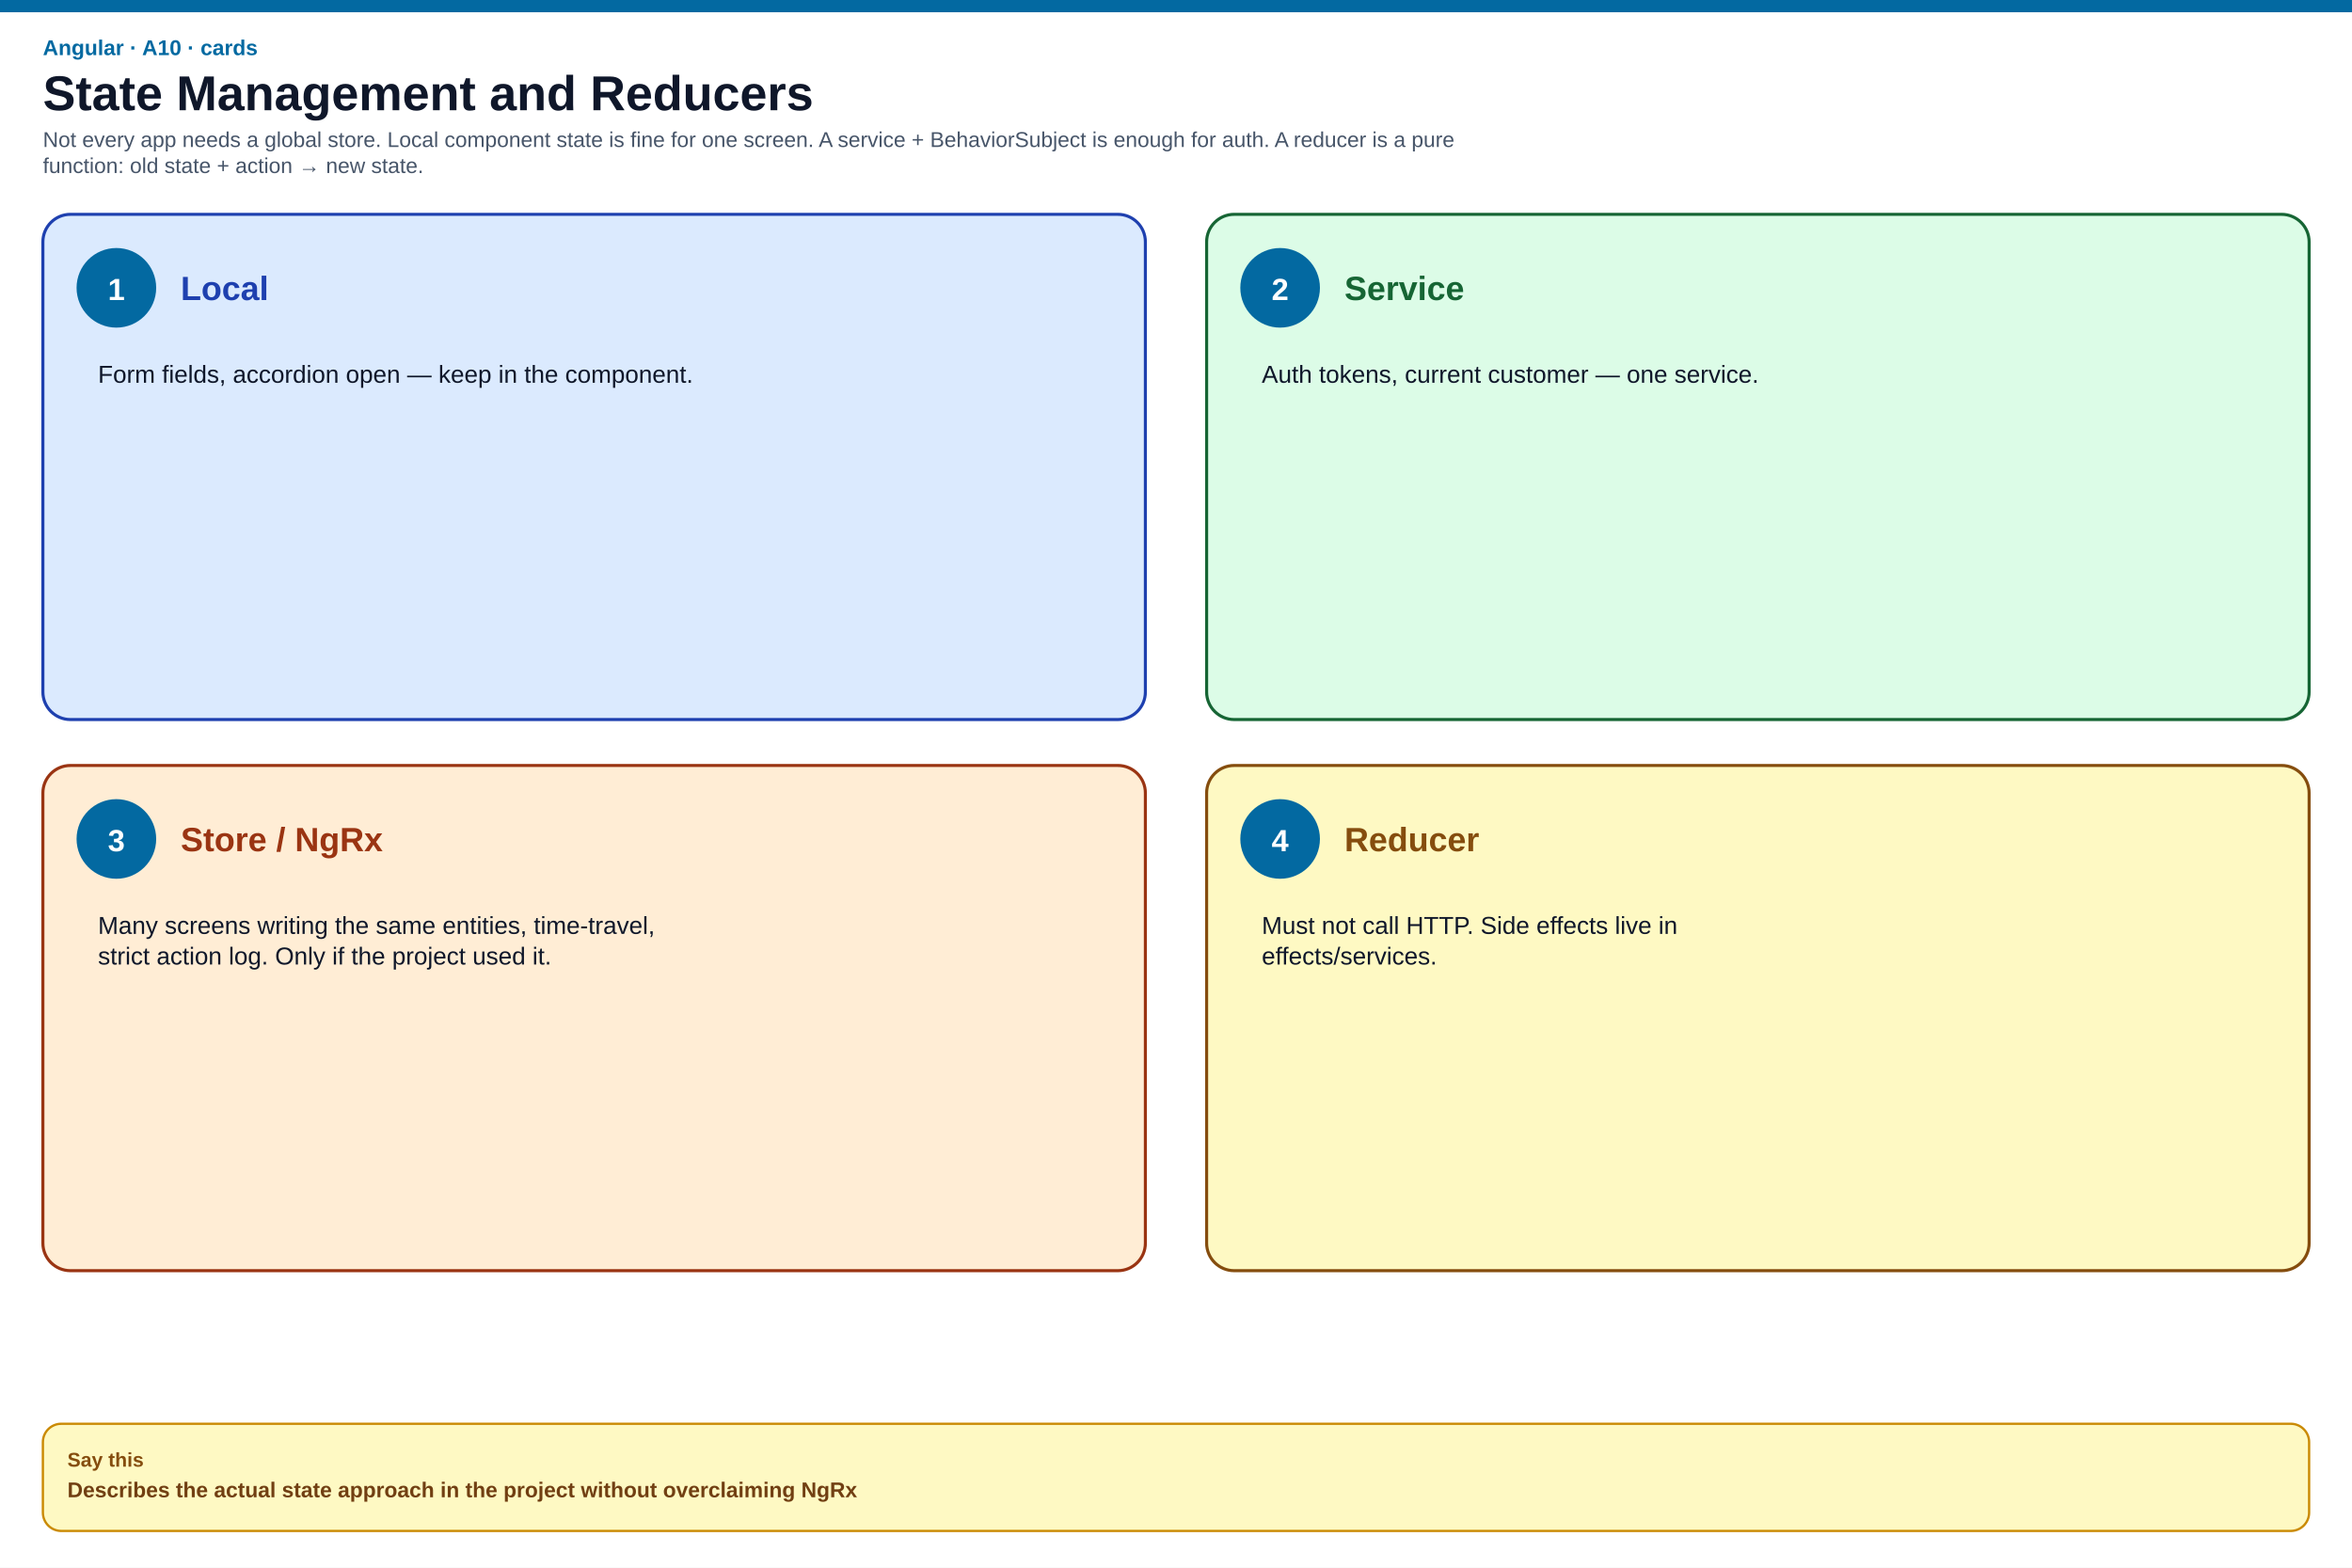
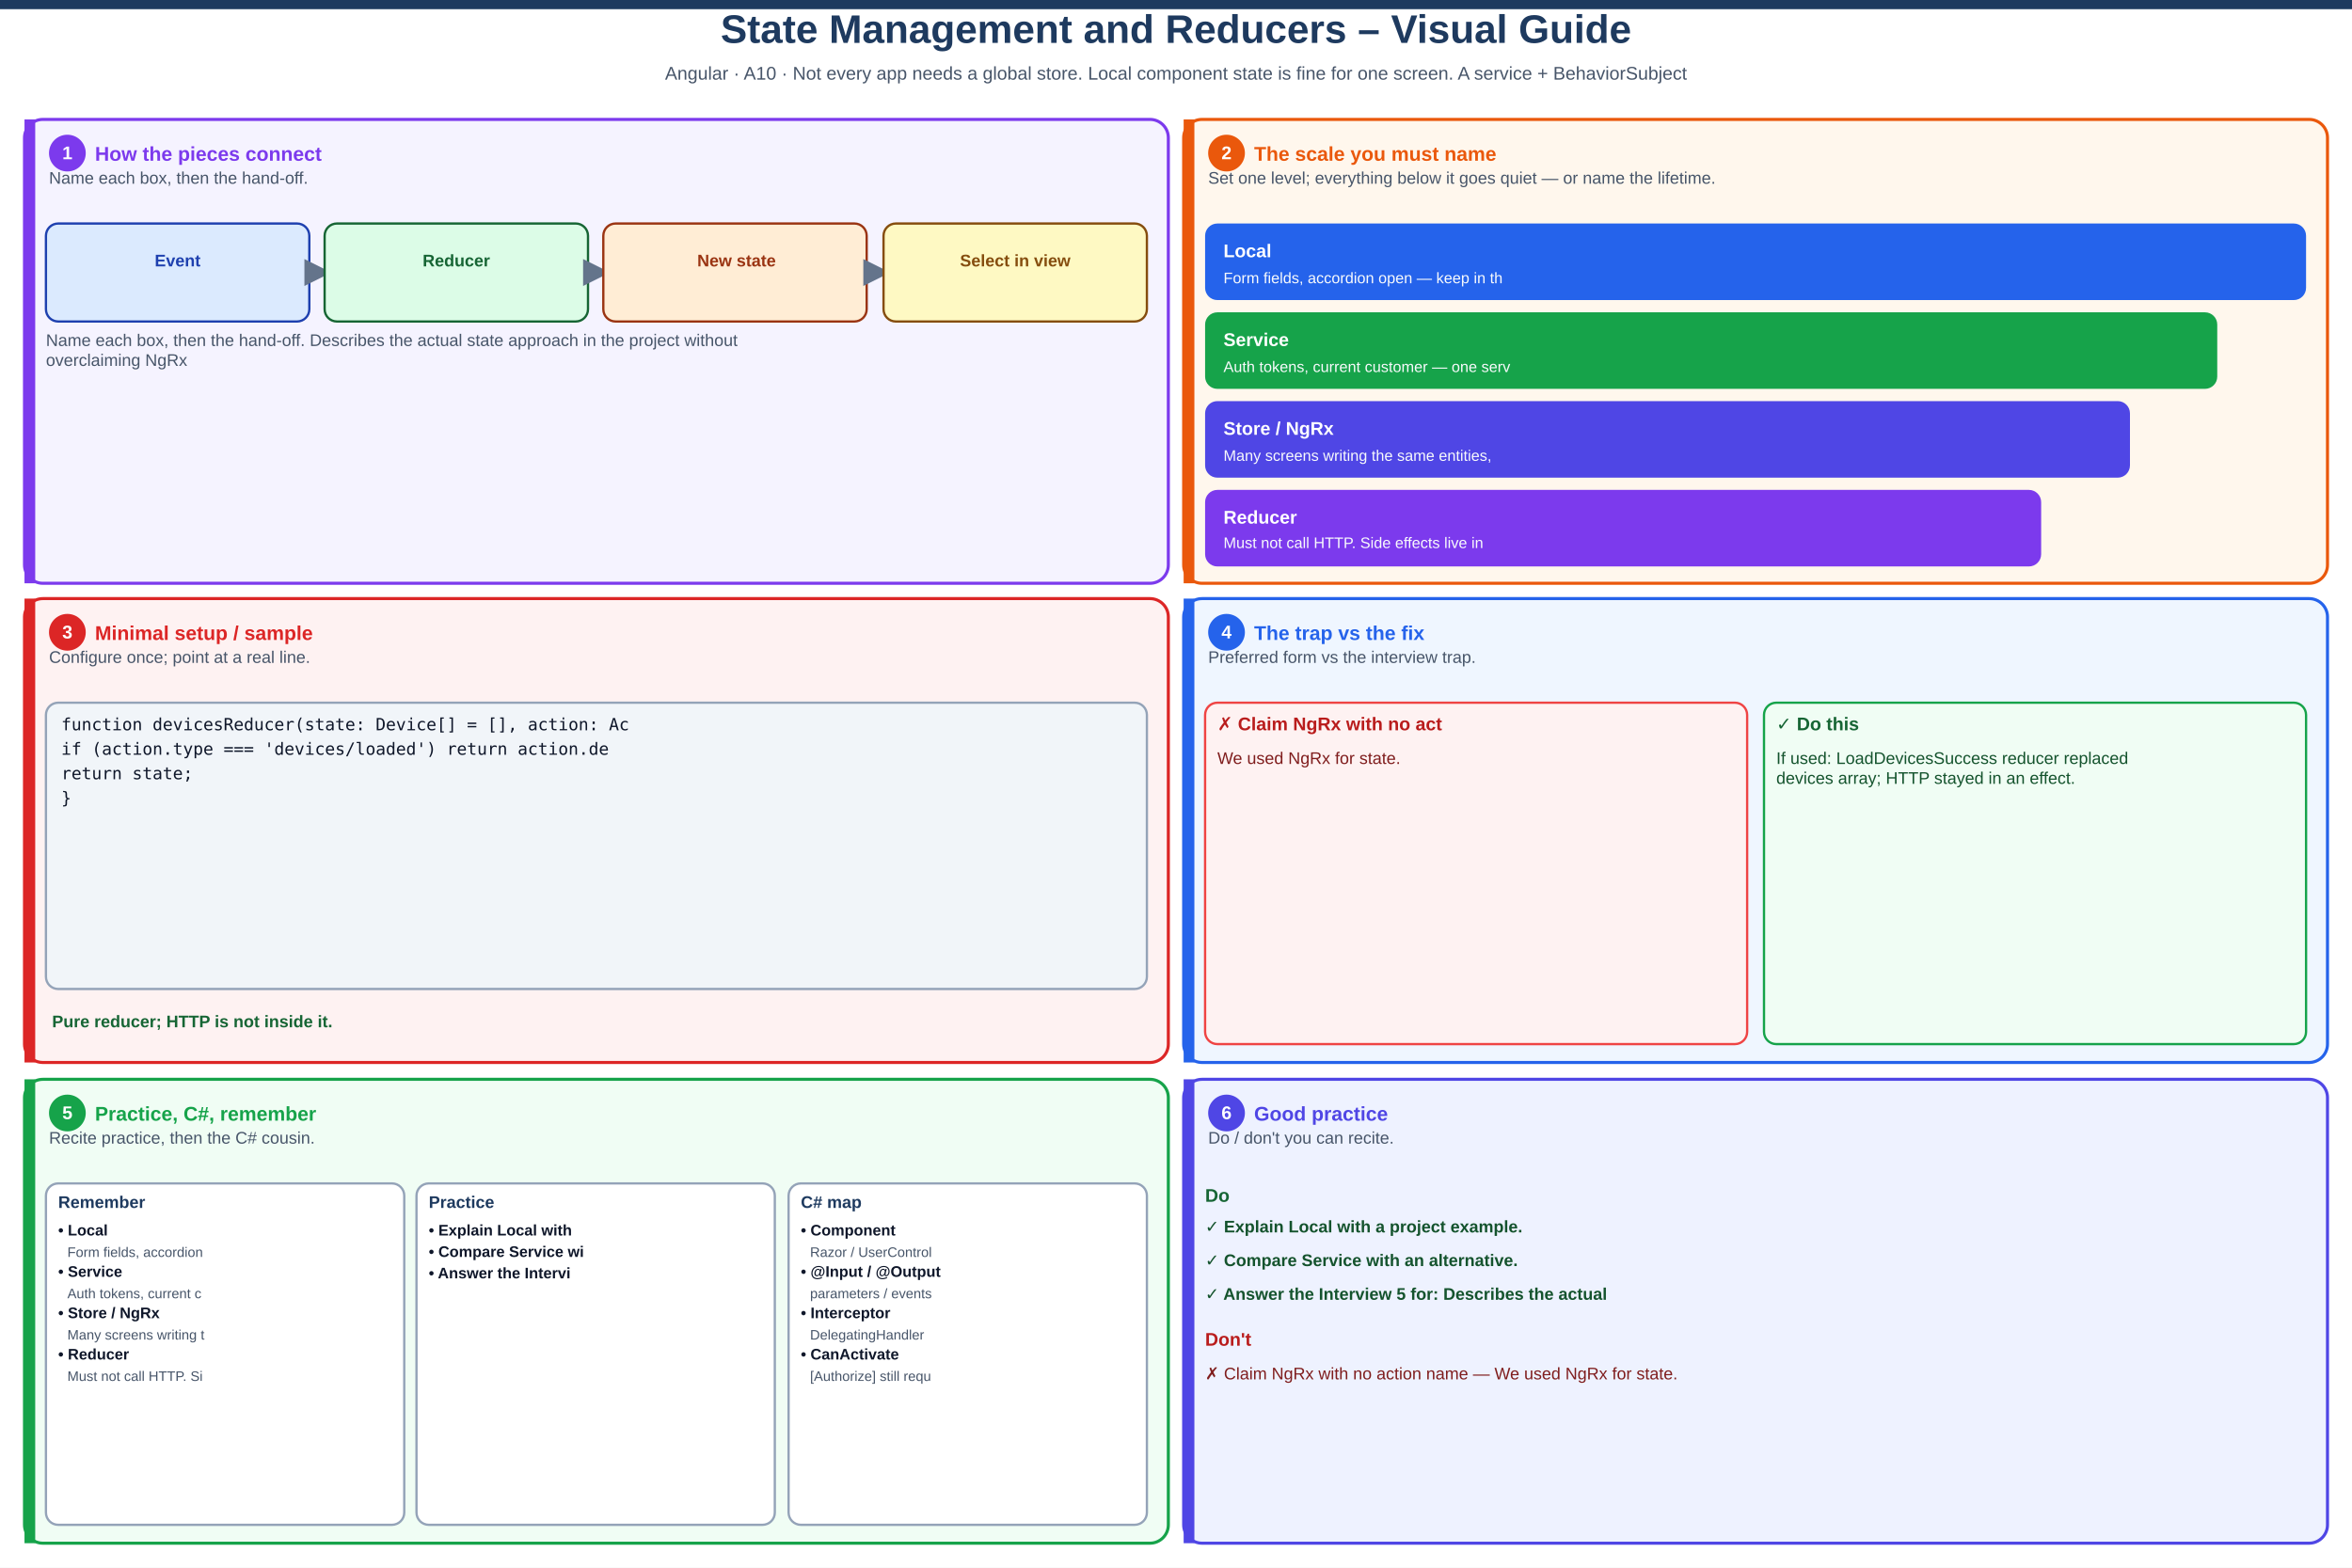
<svg xmlns="http://www.w3.org/2000/svg" width="1536" height="1024" viewBox="0 0 1536 1024">
  <defs>
    <marker id="arrow" markerWidth="8" markerHeight="8" refX="6" refY="4" orient="auto">
      <path d="M0,0 L8,4 L0,8 z" fill="#64748b" />
    </marker>
  </defs>
  <rect x="0" y="0" width="1536" height="1024" rx="0" fill="#ffffff" />
-   <rect x="0" y="0" width="1536" height="8" rx="0" fill="#0369a1" />
-   <text x="28" y="36" fill="#0369a1" font-size="14" font-weight="700" text-anchor="start" font-family="Segoe UI,Arial,sans-serif">Angular  ·  A10  ·  cards</text>
-   <text x="28" y="72" fill="#0f172a" font-size="32" font-weight="800" text-anchor="start" font-family="Segoe UI,Arial,sans-serif">State Management and Reducers</text>
-   <text x="28" y="96" fill="#475569" font-size="14" font-weight="500" text-anchor="start" font-family="Segoe UI,Arial,sans-serif">
-     <tspan x="28" dy="0">Not every app needs a global store. Local component state is fine for one screen. A service + BehaviorSubject is enough for auth. A reducer is a pure</tspan>
-     <tspan x="28" dy="17">function: old state + action → new state.</tspan>
+   <rect x="0" y="0" width="1536" height="6" rx="0" fill="#1e3a5f" />
+   <text x="768" y="28" fill="#1e3a5f" font-size="26" font-weight="800" text-anchor="middle" font-family="Segoe UI,Arial,sans-serif">State Management and Reducers  –  Visual Guide</text>
+   <text x="768" y="52" fill="#475569" font-size="12" font-weight="500" text-anchor="middle" font-family="Segoe UI,Arial,sans-serif">Angular  ·  A10  ·  Not every app needs a global store. Local component state is fine for one screen. A service + BehaviorSubject </text>
+   <rect x="16" y="78" width="747" height="303" rx="12" fill="#f5f3ff" stroke="#7c3aed" stroke-width="2" />
+   <rect x="16" y="78" width="7" height="303" rx="0" fill="#7c3aed" />
+   <circle cx="44" cy="100" r="12" fill="#7c3aed" />
+   <text x="44" y="104" fill="#fff" font-size="12" font-weight="800" text-anchor="middle" font-family="Segoe UI,Arial,sans-serif">1</text>
+   <text x="62" y="105" fill="#7c3aed" font-size="13" font-weight="800" text-anchor="start" font-family="Segoe UI,Arial,sans-serif">How the pieces connect</text>
+   <text x="32" y="120" fill="#475569" font-size="11" font-weight="500" text-anchor="start" font-family="Segoe UI,Arial,sans-serif">
+     <tspan x="32" dy="0">Name each box, then the hand-off.</tspan>
  </text>
-   <rect x="28" y="140" width="720" height="330" rx="18" fill="#dbeafe" stroke="#1e40af" stroke-width="2" />
-   <circle cx="76" cy="188" r="26" fill="#0369a1" />
-   <text x="76" y="196" fill="#fff" font-size="20" font-weight="800" text-anchor="middle" font-family="Segoe UI,Arial,sans-serif">1</text>
-   <text x="118" y="196" fill="#1e40af" font-size="22" font-weight="800" text-anchor="start" font-family="Segoe UI,Arial,sans-serif">Local</text>
-   <text x="64" y="250" fill="#0f172a" font-size="16" font-weight="500" text-anchor="start" font-family="Segoe UI,Arial,sans-serif">
-     <tspan x="64" dy="0">Form fields, accordion open — keep in the component.</tspan>
+   <rect x="30" y="146" width="172" height="64" rx="8" fill="#dbeafe" stroke="#1e40af" stroke-width="1.5" />
+   <text x="116" y="174" fill="#1e40af" font-size="11" font-weight="800" text-anchor="middle" font-family="Segoe UI,Arial,sans-serif">
+     <tspan x="116" dy="0">Event</tspan>
  </text>
-   <rect x="788" y="140" width="720" height="330" rx="18" fill="#dcfce7" stroke="#166534" stroke-width="2" />
-   <circle cx="836" cy="188" r="26" fill="#0369a1" />
-   <text x="836" y="196" fill="#fff" font-size="20" font-weight="800" text-anchor="middle" font-family="Segoe UI,Arial,sans-serif">2</text>
-   <text x="878" y="196" fill="#166534" font-size="22" font-weight="800" text-anchor="start" font-family="Segoe UI,Arial,sans-serif">Service</text>
-   <text x="824" y="250" fill="#0f172a" font-size="16" font-weight="500" text-anchor="start" font-family="Segoe UI,Arial,sans-serif">
-     <tspan x="824" dy="0">Auth tokens, current customer — one service.</tspan>
+   <line x1="202" y1="178" x2="212" y2="178" stroke="#1e40af" stroke-width="2.2" marker-end="url(#arrow)" />
+   <rect x="212" y="146" width="172" height="64" rx="8" fill="#dcfce7" stroke="#166534" stroke-width="1.5" />
+   <text x="298" y="174" fill="#166534" font-size="11" font-weight="800" text-anchor="middle" font-family="Segoe UI,Arial,sans-serif">
+     <tspan x="298" dy="0">Reducer</tspan>
  </text>
-   <rect x="28" y="500" width="720" height="330" rx="18" fill="#ffedd5" stroke="#9a3412" stroke-width="2" />
-   <circle cx="76" cy="548" r="26" fill="#0369a1" />
-   <text x="76" y="556" fill="#fff" font-size="20" font-weight="800" text-anchor="middle" font-family="Segoe UI,Arial,sans-serif">3</text>
-   <text x="118" y="556" fill="#9a3412" font-size="22" font-weight="800" text-anchor="start" font-family="Segoe UI,Arial,sans-serif">Store / NgRx</text>
-   <text x="64" y="610" fill="#0f172a" font-size="16" font-weight="500" text-anchor="start" font-family="Segoe UI,Arial,sans-serif">
-     <tspan x="64" dy="0">Many screens writing the same entities, time-travel,</tspan>
-     <tspan x="64" dy="20">strict action log. Only if the project used it.</tspan>
+   <line x1="384" y1="178" x2="394" y2="178" stroke="#1e40af" stroke-width="2.2" marker-end="url(#arrow)" />
+   <rect x="394" y="146" width="172" height="64" rx="8" fill="#ffedd5" stroke="#9a3412" stroke-width="1.5" />
+   <text x="481" y="174" fill="#9a3412" font-size="11" font-weight="800" text-anchor="middle" font-family="Segoe UI,Arial,sans-serif">
+     <tspan x="481" dy="0">New state</tspan>
  </text>
-   <rect x="788" y="500" width="720" height="330" rx="18" fill="#fef9c3" stroke="#854d0e" stroke-width="2" />
-   <circle cx="836" cy="548" r="26" fill="#0369a1" />
-   <text x="836" y="556" fill="#fff" font-size="20" font-weight="800" text-anchor="middle" font-family="Segoe UI,Arial,sans-serif">4</text>
-   <text x="878" y="556" fill="#854d0e" font-size="22" font-weight="800" text-anchor="start" font-family="Segoe UI,Arial,sans-serif">Reducer</text>
-   <text x="824" y="610" fill="#0f172a" font-size="16" font-weight="500" text-anchor="start" font-family="Segoe UI,Arial,sans-serif">
-     <tspan x="824" dy="0">Must not call HTTP. Side effects live in</tspan>
-     <tspan x="824" dy="20">effects/services.</tspan>
+   <line x1="567" y1="178" x2="577" y2="178" stroke="#1e40af" stroke-width="2.2" marker-end="url(#arrow)" />
+   <rect x="577" y="146" width="172" height="64" rx="8" fill="#fef9c3" stroke="#854d0e" stroke-width="1.5" />
+   <text x="663" y="174" fill="#854d0e" font-size="11" font-weight="800" text-anchor="middle" font-family="Segoe UI,Arial,sans-serif">
+     <tspan x="663" dy="0">Select in view</tspan>
  </text>
-   <rect x="28" y="930" width="1480" height="70" rx="12" fill="#fef9c3" stroke="#ca8a04" stroke-width="1.5" />
-   <text x="44" y="958" fill="#854d0e" font-size="13" font-weight="800" text-anchor="start" font-family="Segoe UI,Arial,sans-serif">Say this</text>
-   <text x="44" y="978" fill="#713f12" font-size="14" font-weight="600" text-anchor="start" font-family="Segoe UI,Arial,sans-serif">
-     <tspan x="44" dy="0">Describes the actual state approach in the project without overclaiming NgRx</tspan>
+   <text x="30" y="226" fill="#475569" font-size="11" font-weight="500" text-anchor="start" font-family="Segoe UI,Arial,sans-serif">
+     <tspan x="30" dy="0">Name each box, then the hand-off. Describes the actual state approach in the project without</tspan>
+     <tspan x="30" dy="13">overclaiming NgRx</tspan>
+   </text>
+   <rect x="773" y="78" width="747" height="303" rx="12" fill="#fff7ed" stroke="#ea580c" stroke-width="2" />
+   <rect x="773" y="78" width="7" height="303" rx="0" fill="#ea580c" />
+   <circle cx="801" cy="100" r="12" fill="#ea580c" />
+   <text x="801" y="104" fill="#fff" font-size="12" font-weight="800" text-anchor="middle" font-family="Segoe UI,Arial,sans-serif">2</text>
+   <text x="819" y="105" fill="#ea580c" font-size="13" font-weight="800" text-anchor="start" font-family="Segoe UI,Arial,sans-serif">The scale you must name</text>
+   <text x="789" y="120" fill="#475569" font-size="11" font-weight="500" text-anchor="start" font-family="Segoe UI,Arial,sans-serif">
+     <tspan x="789" dy="0">Set one level; everything below it goes quiet — or name the lifetime.</tspan>
+   </text>
+   <rect x="787" y="146" width="719" height="50" rx="8" fill="#2563eb" />
+   <text x="799" y="168" fill="#fff" font-size="12" font-weight="800" text-anchor="start" font-family="Segoe UI,Arial,sans-serif">Local</text>
+   <text x="799" y="185" fill="#f8fafc" font-size="10" font-weight="500" text-anchor="start" font-family="Segoe UI,Arial,sans-serif">Form fields, accordion open — keep in th</text>
+   <rect x="787" y="204" width="661" height="50" rx="8" fill="#16a34a" />
+   <text x="799" y="226" fill="#fff" font-size="12" font-weight="800" text-anchor="start" font-family="Segoe UI,Arial,sans-serif">Service</text>
+   <text x="799" y="243" fill="#f8fafc" font-size="10" font-weight="500" text-anchor="start" font-family="Segoe UI,Arial,sans-serif">Auth tokens, current customer — one serv</text>
+   <rect x="787" y="262" width="604" height="50" rx="8" fill="#4f46e5" />
+   <text x="799" y="284" fill="#fff" font-size="12" font-weight="800" text-anchor="start" font-family="Segoe UI,Arial,sans-serif">Store / NgRx</text>
+   <text x="799" y="301" fill="#f8fafc" font-size="10" font-weight="500" text-anchor="start" font-family="Segoe UI,Arial,sans-serif">Many screens writing the same entities, </text>
+   <rect x="787" y="320" width="546" height="50" rx="8" fill="#7c3aed" />
+   <text x="799" y="342" fill="#fff" font-size="12" font-weight="800" text-anchor="start" font-family="Segoe UI,Arial,sans-serif">Reducer</text>
+   <text x="799" y="358" fill="#f8fafc" font-size="10" font-weight="500" text-anchor="start" font-family="Segoe UI,Arial,sans-serif">Must not call HTTP. Side effects live in</text>
+   <rect x="16" y="391" width="747" height="303" rx="12" fill="#fef2f2" stroke="#dc2626" stroke-width="2" />
+   <rect x="16" y="391" width="7" height="303" rx="0" fill="#dc2626" />
+   <circle cx="44" cy="413" r="12" fill="#dc2626" />
+   <text x="44" y="417" fill="#fff" font-size="12" font-weight="800" text-anchor="middle" font-family="Segoe UI,Arial,sans-serif">3</text>
+   <text x="62" y="418" fill="#dc2626" font-size="13" font-weight="800" text-anchor="start" font-family="Segoe UI,Arial,sans-serif">Minimal setup / sample</text>
+   <text x="32" y="433" fill="#475569" font-size="11" font-weight="500" text-anchor="start" font-family="Segoe UI,Arial,sans-serif">
+     <tspan x="32" dy="0">Configure once; point at a real line.</tspan>
+   </text>
+   <rect x="30" y="459" width="719" height="187" rx="8" fill="#f1f5f9" stroke="#94a3b8" stroke-width="1.5" />
+   <text x="40" y="477" fill="#0f172a" font-size="11" font-weight="500" text-anchor="start" font-family="Consolas,Menlo,monospace">function devicesReducer(state: Device[] = [], action: Ac</text>
+   <text x="40" y="493" fill="#0f172a" font-size="11" font-weight="500" text-anchor="start" font-family="Consolas,Menlo,monospace">  if (action.type === 'devices/loaded') return action.de</text>
+   <text x="40" y="509" fill="#0f172a" font-size="11" font-weight="500" text-anchor="start" font-family="Consolas,Menlo,monospace">  return state;</text>
+   <text x="40" y="525" fill="#0f172a" font-size="11" font-weight="500" text-anchor="start" font-family="Consolas,Menlo,monospace">}</text>
+   <text x="34" y="671" fill="#166534" font-size="11" font-weight="700" text-anchor="start" font-family="Segoe UI,Arial,sans-serif">Pure reducer; HTTP is not inside it.</text>
+   <rect x="773" y="391" width="747" height="303" rx="12" fill="#eff6ff" stroke="#2563eb" stroke-width="2" />
+   <rect x="773" y="391" width="7" height="303" rx="0" fill="#2563eb" />
+   <circle cx="801" cy="413" r="12" fill="#2563eb" />
+   <text x="801" y="417" fill="#fff" font-size="12" font-weight="800" text-anchor="middle" font-family="Segoe UI,Arial,sans-serif">4</text>
+   <text x="819" y="418" fill="#2563eb" font-size="13" font-weight="800" text-anchor="start" font-family="Segoe UI,Arial,sans-serif">The trap vs the fix</text>
+   <text x="789" y="433" fill="#475569" font-size="11" font-weight="500" text-anchor="start" font-family="Segoe UI,Arial,sans-serif">
+     <tspan x="789" dy="0">Preferred form vs the interview trap.</tspan>
+   </text>
+   <rect x="787" y="459" width="354" height="223" rx="8" fill="#fef2f2" stroke="#ef4444" stroke-width="1.5" />
+   <text x="795" y="477" fill="#b91c1c" font-size="12" font-weight="800" text-anchor="start" font-family="Segoe UI,Arial,sans-serif">✗  Claim NgRx with no act</text>
+   <text x="795" y="499" fill="#7f1d1d" font-size="11" font-weight="500" text-anchor="start" font-family="Segoe UI,Arial,sans-serif">
+     <tspan x="795" dy="0">We used NgRx for state.</tspan>
+   </text>
+   <rect x="1152" y="459" width="354" height="223" rx="8" fill="#f0fdf4" stroke="#16a34a" stroke-width="1.5" />
+   <text x="1160" y="477" fill="#166534" font-size="12" font-weight="800" text-anchor="start" font-family="Segoe UI,Arial,sans-serif">✓  Do this</text>
+   <text x="1160" y="499" fill="#14532d" font-size="11" font-weight="500" text-anchor="start" font-family="Segoe UI,Arial,sans-serif">
+     <tspan x="1160" dy="0">If used: LoadDevicesSuccess reducer replaced</tspan>
+     <tspan x="1160" dy="13">devices array; HTTP stayed in an effect.</tspan>
+   </text>
+   <rect x="16" y="705" width="747" height="303" rx="12" fill="#f0fdf4" stroke="#16a34a" stroke-width="2" />
+   <rect x="16" y="705" width="7" height="303" rx="0" fill="#16a34a" />
+   <circle cx="44" cy="727" r="12" fill="#16a34a" />
+   <text x="44" y="731" fill="#fff" font-size="12" font-weight="800" text-anchor="middle" font-family="Segoe UI,Arial,sans-serif">5</text>
+   <text x="62" y="732" fill="#16a34a" font-size="13" font-weight="800" text-anchor="start" font-family="Segoe UI,Arial,sans-serif">Practice, C#, remember</text>
+   <text x="32" y="747" fill="#475569" font-size="11" font-weight="500" text-anchor="start" font-family="Segoe UI,Arial,sans-serif">
+     <tspan x="32" dy="0">Recite practice, then the C# cousin.</tspan>
+   </text>
+   <rect x="30" y="773" width="234" height="223" rx="8" fill="#fff" stroke="#94a3b8" stroke-width="1.5" />
+   <text x="38" y="789" fill="#1e3a5f" font-size="11" font-weight="800" text-anchor="start" font-family="Segoe UI,Arial,sans-serif">Remember</text>
+   <text x="38" y="807" fill="#0f172a" font-size="10" font-weight="700" text-anchor="start" font-family="Segoe UI,Arial,sans-serif">• Local</text>
+   <text x="44" y="821" fill="#475569" font-size="9" font-weight="500" text-anchor="start" font-family="Segoe UI,Arial,sans-serif">Form fields, accordion</text>
+   <text x="38" y="834" fill="#0f172a" font-size="10" font-weight="700" text-anchor="start" font-family="Segoe UI,Arial,sans-serif">• Service</text>
+   <text x="44" y="848" fill="#475569" font-size="9" font-weight="500" text-anchor="start" font-family="Segoe UI,Arial,sans-serif">Auth tokens, current c</text>
+   <text x="38" y="861" fill="#0f172a" font-size="10" font-weight="700" text-anchor="start" font-family="Segoe UI,Arial,sans-serif">• Store / NgRx</text>
+   <text x="44" y="875" fill="#475569" font-size="9" font-weight="500" text-anchor="start" font-family="Segoe UI,Arial,sans-serif">Many screens writing t</text>
+   <text x="38" y="888" fill="#0f172a" font-size="10" font-weight="700" text-anchor="start" font-family="Segoe UI,Arial,sans-serif">• Reducer</text>
+   <text x="44" y="902" fill="#475569" font-size="9" font-weight="500" text-anchor="start" font-family="Segoe UI,Arial,sans-serif">Must not call HTTP. Si</text>
+   <rect x="272" y="773" width="234" height="223" rx="8" fill="#fff" stroke="#94a3b8" stroke-width="1.5" />
+   <text x="280" y="789" fill="#1e3a5f" font-size="11" font-weight="800" text-anchor="start" font-family="Segoe UI,Arial,sans-serif">Practice</text>
+   <text x="280" y="807" fill="#0f172a" font-size="10" font-weight="700" text-anchor="start" font-family="Segoe UI,Arial,sans-serif">• Explain Local with</text>
+   <text x="280" y="821" fill="#0f172a" font-size="10" font-weight="700" text-anchor="start" font-family="Segoe UI,Arial,sans-serif">• Compare Service wi</text>
+   <text x="280" y="835" fill="#0f172a" font-size="10" font-weight="700" text-anchor="start" font-family="Segoe UI,Arial,sans-serif">• Answer the Intervi</text>
+   <rect x="515" y="773" width="234" height="223" rx="8" fill="#fff" stroke="#94a3b8" stroke-width="1.5" />
+   <text x="523" y="789" fill="#1e3a5f" font-size="11" font-weight="800" text-anchor="start" font-family="Segoe UI,Arial,sans-serif">C# map</text>
+   <text x="523" y="807" fill="#0f172a" font-size="10" font-weight="700" text-anchor="start" font-family="Segoe UI,Arial,sans-serif">• Component</text>
+   <text x="529" y="821" fill="#475569" font-size="9" font-weight="500" text-anchor="start" font-family="Segoe UI,Arial,sans-serif">Razor / UserControl</text>
+   <text x="523" y="834" fill="#0f172a" font-size="10" font-weight="700" text-anchor="start" font-family="Segoe UI,Arial,sans-serif">• @Input / @Output</text>
+   <text x="529" y="848" fill="#475569" font-size="9" font-weight="500" text-anchor="start" font-family="Segoe UI,Arial,sans-serif">parameters / events</text>
+   <text x="523" y="861" fill="#0f172a" font-size="10" font-weight="700" text-anchor="start" font-family="Segoe UI,Arial,sans-serif">• Interceptor</text>
+   <text x="529" y="875" fill="#475569" font-size="9" font-weight="500" text-anchor="start" font-family="Segoe UI,Arial,sans-serif">DelegatingHandler</text>
+   <text x="523" y="888" fill="#0f172a" font-size="10" font-weight="700" text-anchor="start" font-family="Segoe UI,Arial,sans-serif">• CanActivate</text>
+   <text x="529" y="902" fill="#475569" font-size="9" font-weight="500" text-anchor="start" font-family="Segoe UI,Arial,sans-serif">[Authorize] still requ</text>
+   <rect x="773" y="705" width="747" height="303" rx="12" fill="#eef2ff" stroke="#4f46e5" stroke-width="2" />
+   <rect x="773" y="705" width="7" height="303" rx="0" fill="#4f46e5" />
+   <circle cx="801" cy="727" r="12" fill="#4f46e5" />
+   <text x="801" y="731" fill="#fff" font-size="12" font-weight="800" text-anchor="middle" font-family="Segoe UI,Arial,sans-serif">6</text>
+   <text x="819" y="732" fill="#4f46e5" font-size="13" font-weight="800" text-anchor="start" font-family="Segoe UI,Arial,sans-serif">Good practice</text>
+   <text x="789" y="747" fill="#475569" font-size="11" font-weight="500" text-anchor="start" font-family="Segoe UI,Arial,sans-serif">
+     <tspan x="789" dy="0">Do / don't you can recite.</tspan>
+   </text>
+   <text x="787" y="785" fill="#166534" font-size="12" font-weight="800" text-anchor="start" font-family="Segoe UI,Arial,sans-serif">Do</text>
+   <text x="787" y="805" fill="#14532d" font-size="11" font-weight="600" text-anchor="start" font-family="Segoe UI,Arial,sans-serif">✓  Explain Local with a project example.</text>
+   <text x="787" y="827" fill="#14532d" font-size="11" font-weight="600" text-anchor="start" font-family="Segoe UI,Arial,sans-serif">✓  Compare Service with an alternative.</text>
+   <text x="787" y="849" fill="#14532d" font-size="11" font-weight="600" text-anchor="start" font-family="Segoe UI,Arial,sans-serif">✓  Answer the Interview 5 for: Describes the actual</text>
+   <text x="787" y="879" fill="#b91c1c" font-size="12" font-weight="800" text-anchor="start" font-family="Segoe UI,Arial,sans-serif">Don't</text>
+   <text x="787" y="901" fill="#7f1d1d" font-size="11" font-weight="500" text-anchor="start" font-family="Segoe UI,Arial,sans-serif">
+     <tspan x="787" dy="0">✗ Claim NgRx with no action name — We used NgRx for state.</tspan>
  </text>
</svg>
